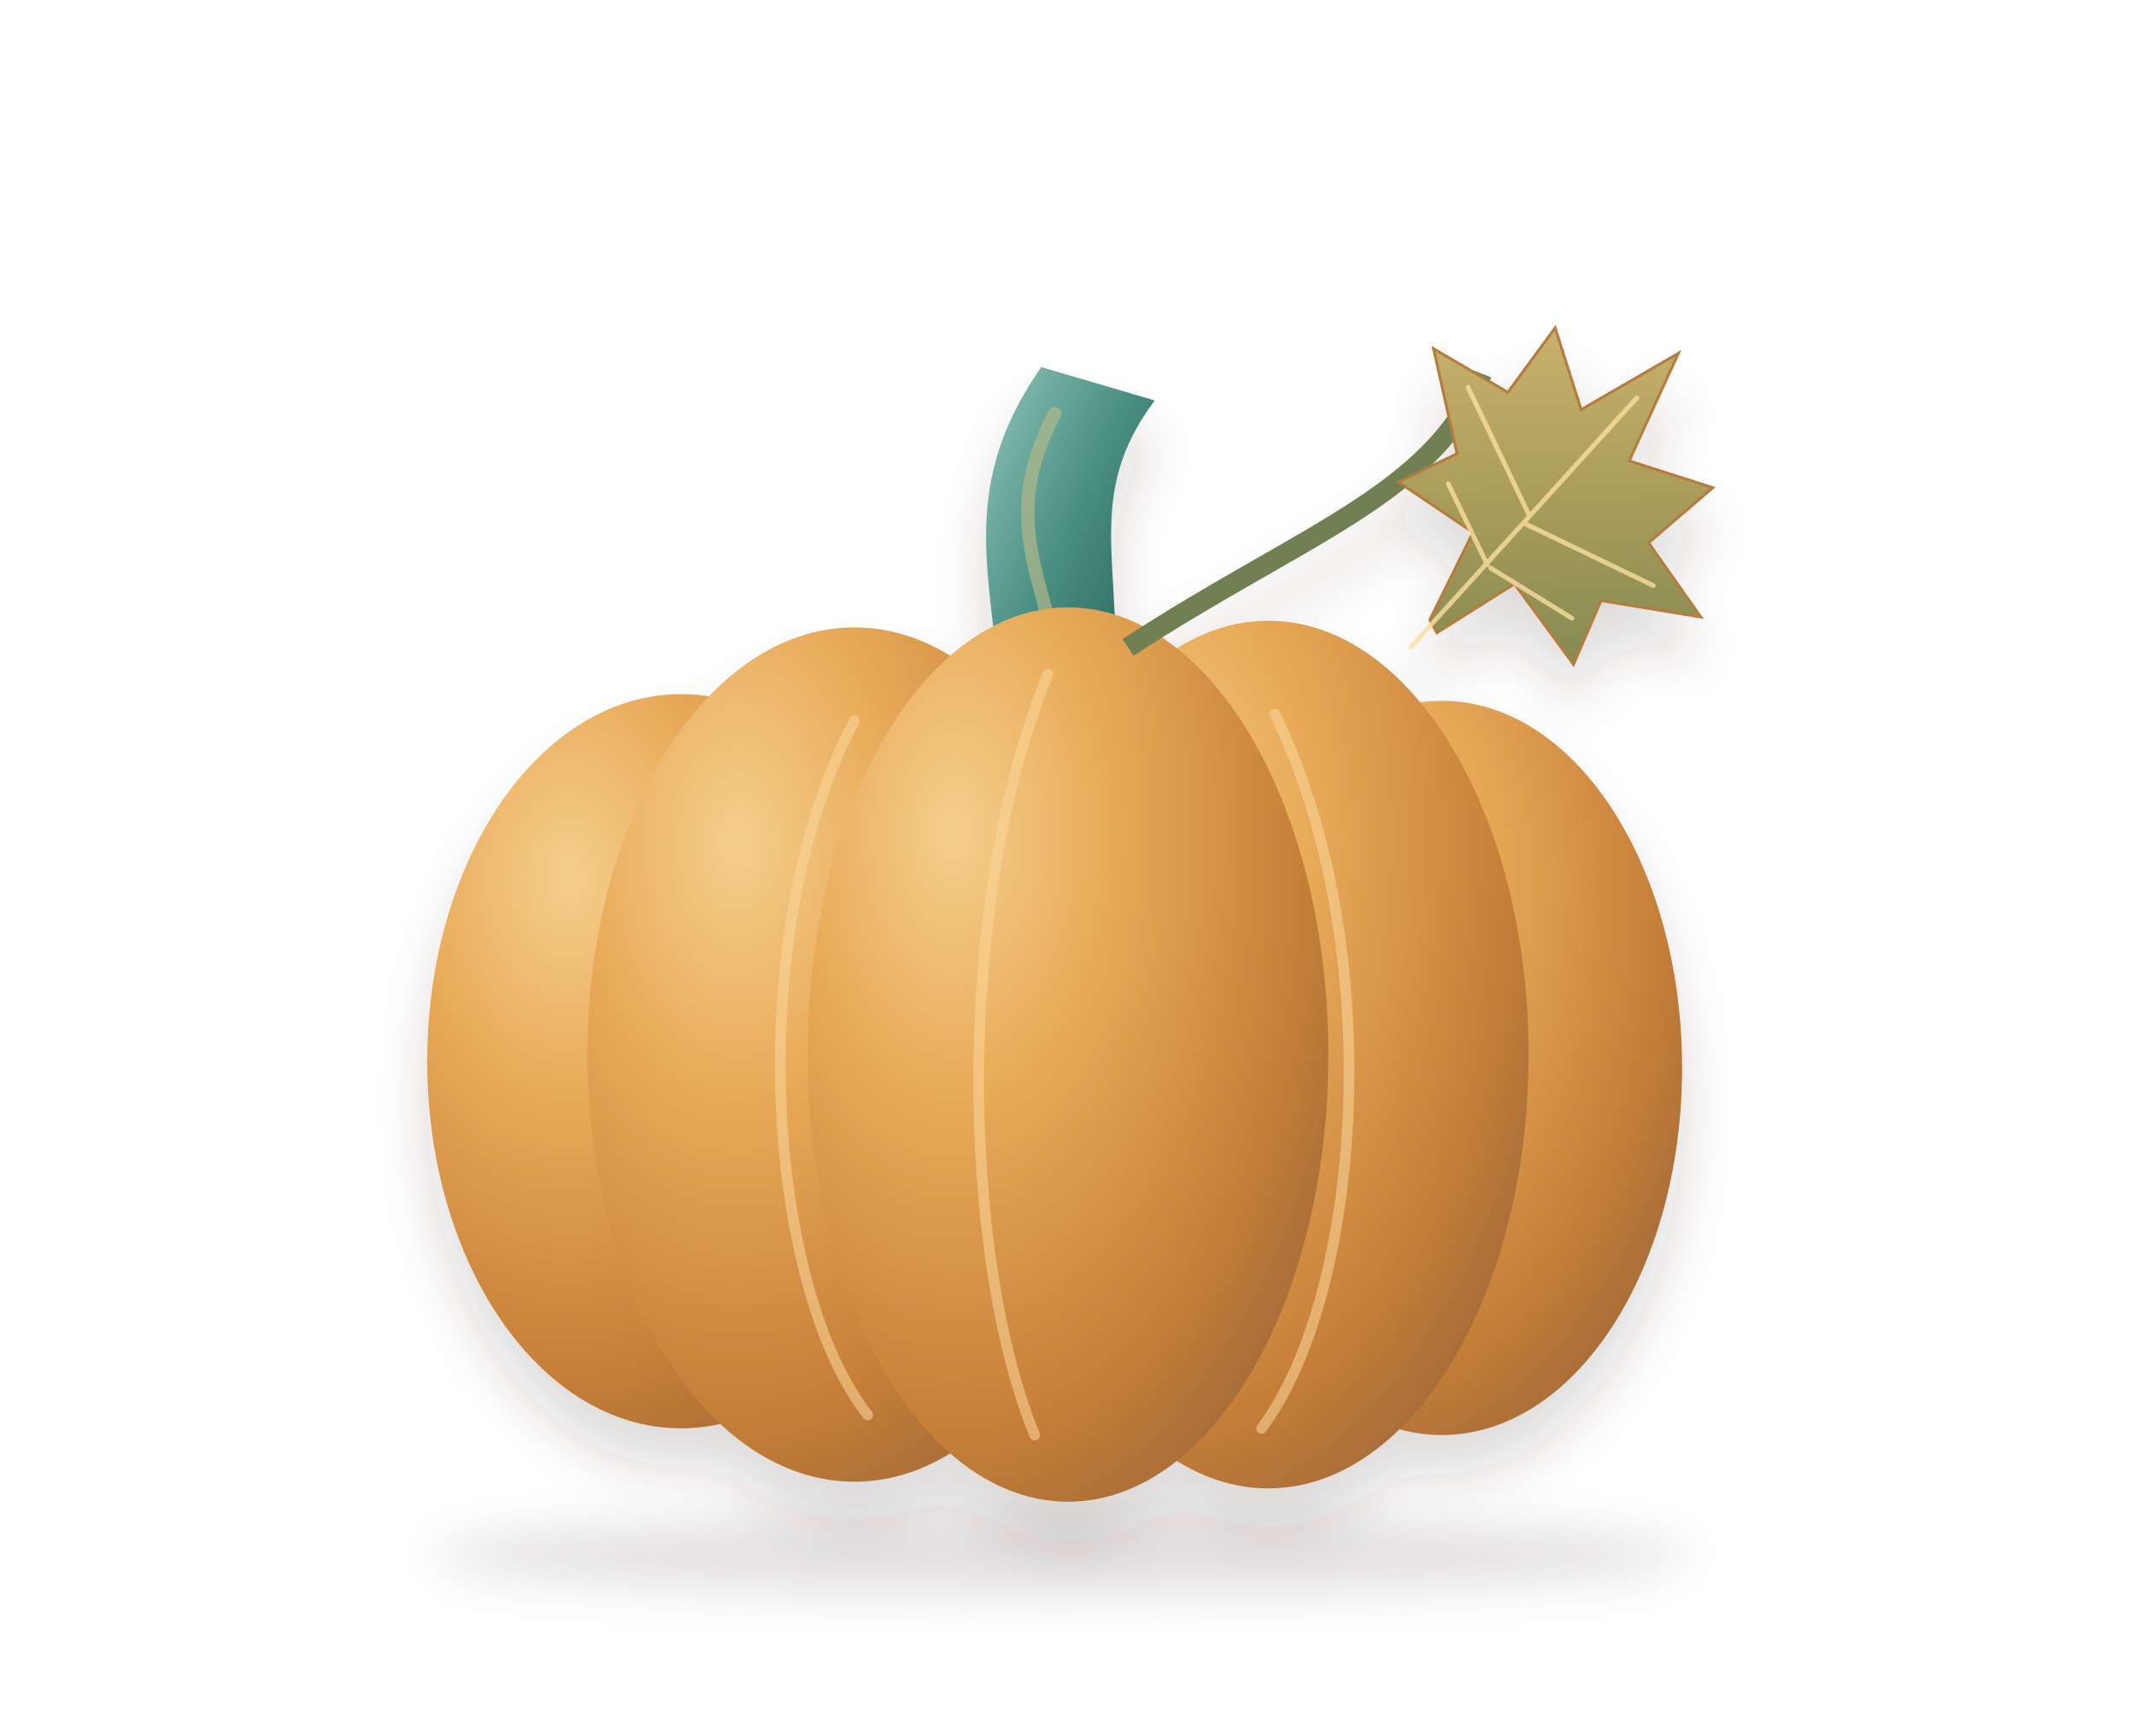
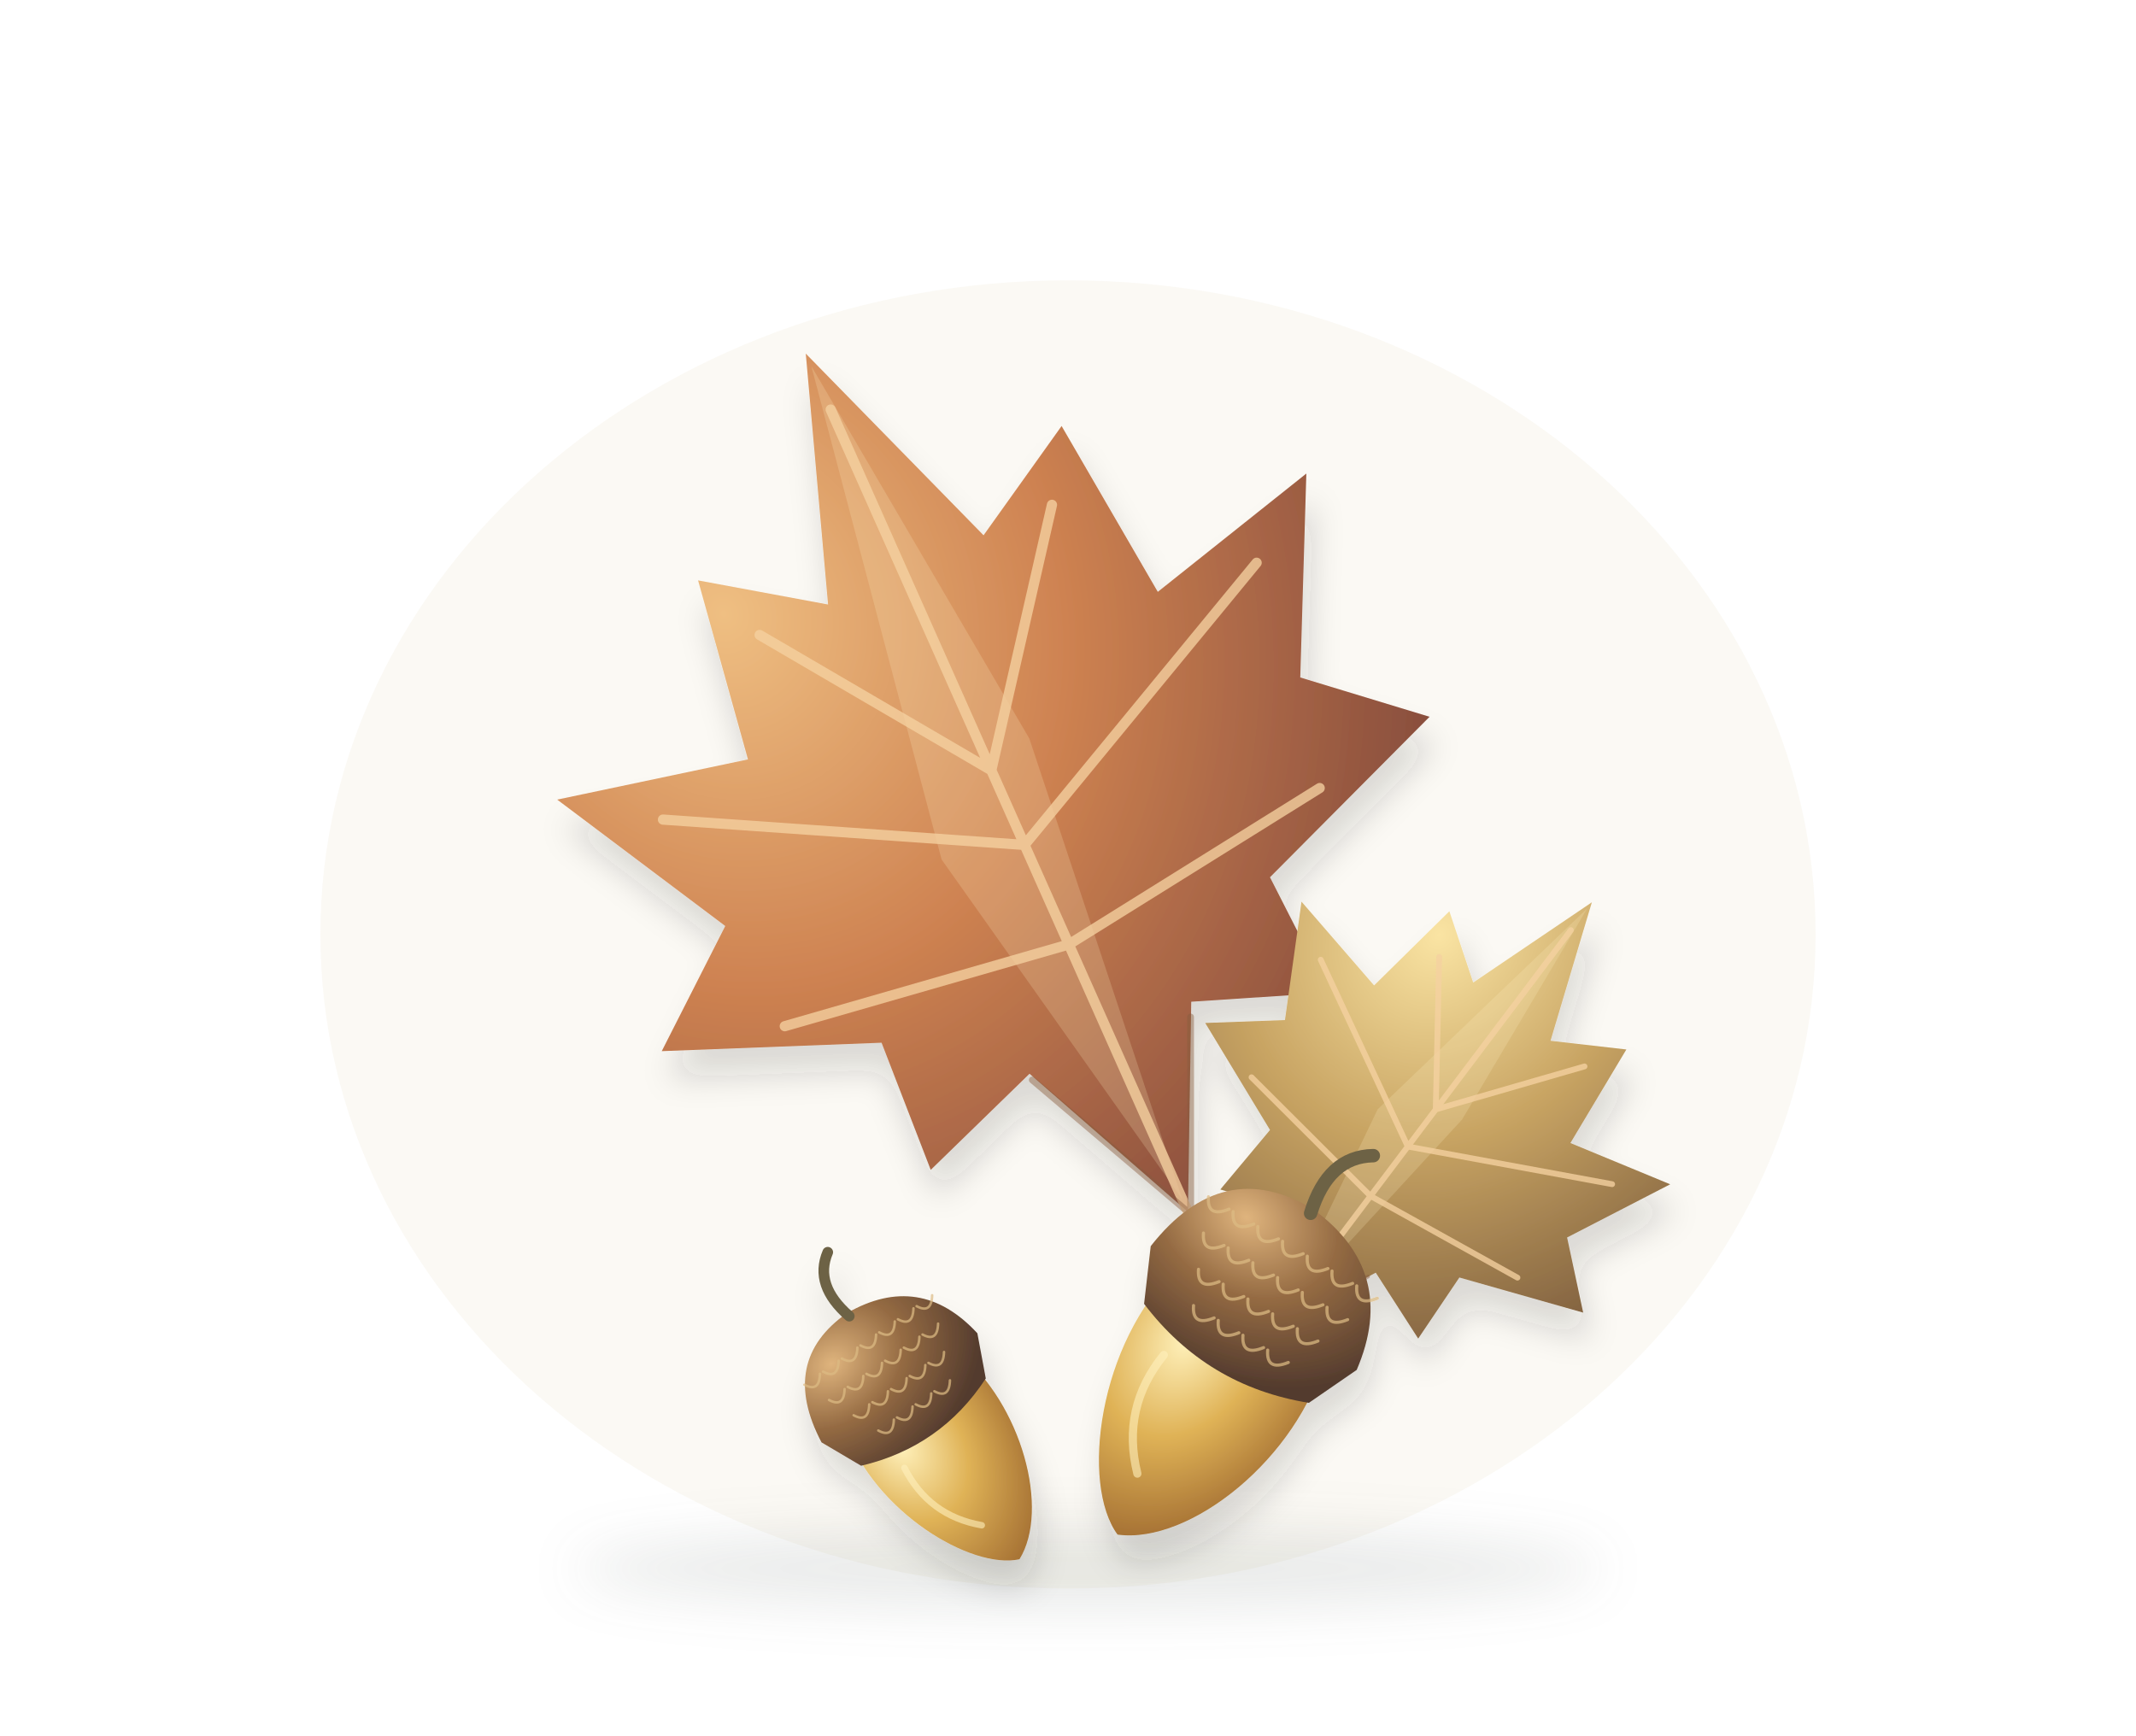
<svg xmlns="http://www.w3.org/2000/svg" viewBox="0 0 320 260" role="img" aria-labelledby="kv-month-10-title kv-month-10-description">
  <defs>
    <linearGradient id="kv-month-10-paper" x1="0" y1="0" x2=".85" y2="1">
      <stop stop-color="#fffaf0" />
      <stop offset=".57" stop-color="#eee5d4" />
      <stop offset="1" stop-color="#b7ae9c" />
    </linearGradient>
    <linearGradient id="kv-month-10-wine" x1="0" y1="0" x2=".95" y2="1">
      <stop stop-color="#bf6a83" />
      <stop offset=".4" stop-color="#973f5a" />
      <stop offset="1" stop-color="#5d2036" />
    </linearGradient>
    <linearGradient id="kv-month-10-teal" x1="0" y1="0" x2="1" y2="1">
      <stop stop-color="#8ec5b8" />
      <stop offset=".48" stop-color="#488c80" />
      <stop offset="1" stop-color="#24574f" />
    </linearGradient>
    <linearGradient id="kv-month-10-gold" x1="0" y1="0" x2=".8" y2="1">
      <stop stop-color="#fff2b7" />
      <stop offset=".22" stop-color="#d1aa5b" />
      <stop offset=".4" stop-color="#f1d68b" />
      <stop offset=".67" stop-color="#ad8439" />
      <stop offset="1" stop-color="#7b5b2c" />
    </linearGradient>
    <linearGradient id="kv-month-10-metal" x1="0" y1="0" x2="1" y2=".9">
      <stop stop-color="#fafdfb" />
      <stop offset=".2" stop-color="#c6d0d0" />
      <stop offset=".43" stop-color="#fbfcf3" />
      <stop offset=".6" stop-color="#9cabae" />
      <stop offset="1" stop-color="#4c636d" />
    </linearGradient>
    <linearGradient id="kv-month-10-ink" x1="0" y1="0" x2=".7" y2="1">
      <stop stop-color="#66747d" />
      <stop offset=".45" stop-color="#35424f" />
      <stop offset="1" stop-color="#17242f" />
    </linearGradient>
    <radialGradient id="kv-month-10-glass" cx="30%" cy="20%" r="85%">
      <stop stop-color="#fff" stop-opacity=".9" />
      <stop offset=".5" stop-color="#eaf5ed" stop-opacity=".3" />
      <stop offset="1" stop-color="#86a3ae" stop-opacity=".55" />
    </radialGradient>
    <filter id="kv-month-10-shadow" x="-35%" y="-35%" width="180%" height="190%">
      <feDropShadow dx="0" dy="6" stdDeviation="4" flood-color="#35262d" flood-opacity=".17" />
    </filter>
    <filter id="kv-month-10-soft" x="-50%" y="-100%" width="200%" height="300%">
      <feGaussianBlur stdDeviation="3.5" />
    </filter>
  </defs>
  <defs>
-     <radialGradient id="kv-month-10-pumpkin" cx="28%" cy="25%" r="95%">
-       <stop stop-color="#f5ce8d" />
-       <stop offset=".3" stop-color="#e9ac5b" />
-       <stop offset=".7" stop-color="#c78039" />
-       <stop offset="1" stop-color="#966138" />
-     </radialGradient>
-     <linearGradient id="kv-month-10-harvest" x1="0" y1="0" x2="1" y2="1">
-       <stop stop-color="#d9bd75" />
-       <stop offset=".5" stop-color="#ab9d5c" />
-       <stop offset="1" stop-color="#6f804b" />
-     </linearGradient>
+     <radialGradient id="kv-month-10-m-green" cx="28%" cy="22%" r="85%">
+       <stop stop-color="#b1c6a0" />
+       <stop offset=".47" stop-color="#62866b" />
+       <stop offset="1" stop-color="#244c43" />
+     </radialGradient>
+     <radialGradient id="kv-month-10-m-leaf" cx="28%" cy="22%" r="85%">
+       <stop stop-color="#d4dca3" />
+       <stop offset=".47" stop-color="#8ba66c" />
+       <stop offset="1" stop-color="#43674e" />
+     </radialGradient>
+     <radialGradient id="kv-month-10-m-ice" cx="28%" cy="22%" r="85%">
+       <stop stop-color="#ffffff" />
+       <stop offset=".47" stop-color="#dbeaf0" />
+       <stop offset="1" stop-color="#8aafb9" />
+     </radialGradient>
+     <radialGradient id="kv-month-10-m-petal" cx="28%" cy="22%" r="85%">
+       <stop stop-color="#ffffff" />
+       <stop offset=".47" stop-color="#f4f3e7" />
+       <stop offset="1" stop-color="#c2d0c0" />
+     </radialGradient>
+     <radialGradient id="kv-month-10-m-wood" cx="28%" cy="22%" r="85%">
+       <stop stop-color="#dfb47d" />
+       <stop offset=".47" stop-color="#956b43" />
+       <stop offset="1" stop-color="#523a2d" />
+     </radialGradient>
+     <radialGradient id="kv-month-10-m-woodDark" cx="28%" cy="22%" r="85%">
+       <stop stop-color="#c49866" />
+       <stop offset=".47" stop-color="#7e583b" />
+       <stop offset="1" stop-color="#422e26" />
+     </radialGradient>
+     <radialGradient id="kv-month-10-m-purple" cx="28%" cy="22%" r="85%">
+       <stop stop-color="#e4d8e7" />
+       <stop offset=".47" stop-color="#ad8bb8" />
+       <stop offset="1" stop-color="#6a4f7e" />
+     </radialGradient>
+     <radialGradient id="kv-month-10-m-berry" cx="28%" cy="22%" r="85%">
+       <stop stop-color="#f7a3a0" />
+       <stop offset=".47" stop-color="#b13a51" />
+       <stop offset="1" stop-color="#67283b" />
+     </radialGradient>
+     <radialGradient id="kv-month-10-m-apple" cx="28%" cy="22%" r="85%">
+       <stop stop-color="#f0b89d" />
+       <stop offset=".47" stop-color="#b95855" />
+       <stop offset="1" stop-color="#762e43" />
+     </radialGradient>
+     <radialGradient id="kv-month-10-m-gold" cx="28%" cy="22%" r="85%">
+       <stop stop-color="#fae4a3" />
+       <stop offset=".47" stop-color="#c8a463" />
+       <stop offset="1" stop-color="#80603f" />
+     </radialGradient>
+     <radialGradient id="kv-month-10-m-copper" cx="28%" cy="22%" r="85%">
+       <stop stop-color="#efbf82" />
+       <stop offset=".47" stop-color="#ce8251" />
+       <stop offset="1" stop-color="#854b3c" />
+     </radialGradient>
+     <radialGradient id="kv-month-10-m-amber" cx="28%" cy="22%" r="85%">
+       <stop stop-color="#fff1bb" />
+       <stop offset=".47" stop-color="#dfb256" />
+       <stop offset="1" stop-color="#a16c31" />
+     </radialGradient>
+     <radialGradient id="kv-month-10-m-wax" cx="28%" cy="22%" r="85%">
+       <stop stop-color="#fffdf0" />
+       <stop offset=".47" stop-color="#ece4cd" />
+       <stop offset="1" stop-color="#c6bc9f" />
+     </radialGradient>
+     <radialGradient id="kv-month-10-m-pearl" cx="28%" cy="22%" r="85%">
+       <stop stop-color="#ffffff" />
+       <stop offset=".47" stop-color="#ede6dc" />
+       <stop offset="1" stop-color="#b1aaa3" />
+     </radialGradient>
+     <linearGradient id="kv-month-10-m-glass" x1="0" x2="1">
+       <stop stop-color="#d9e4df" stop-opacity=".8" />
+       <stop offset=".12" stop-color="#fff" stop-opacity=".72" />
+       <stop offset=".4" stop-color="#e3ebe3" stop-opacity=".1" />
+       <stop offset=".82" stop-color="#baccc6" stop-opacity=".38" />
+       <stop offset="1" stop-color="#718e88" stop-opacity=".48" />
+     </linearGradient>
+     <linearGradient id="kv-month-10-m-ribbon" x1="0" y1="0" x2="1" y2="1">
+       <stop stop-color="#b95f70" />
+       <stop offset=".43" stop-color="#853a50" />
+       <stop offset=".72" stop-color="#9d425a" />
+       <stop offset="1" stop-color="#60283d" />
+     </linearGradient>
+     <radialGradient id="kv-month-10-m-flame" cx="40%" cy="70%">
+       <stop stop-color="#fffce2" />
+       <stop offset=".42" stop-color="#ffe1a2" />
+       <stop offset=".8" stop-color="#e6ab5c" />
+       <stop offset="1" stop-color="#c47c48" />
+     </radialGradient>
+     <filter id="kv-month-10-m-shadow" x="-40%" y="-40%" width="180%" height="195%">
+       <feDropShadow dx="1" dy="4" stdDeviation="2.4" flood-color="#2b3330" flood-opacity=".16" />
+     </filter>
+     <filter id="kv-month-10-m-blur" x="-50%" y="-150%" width="200%" height="400%">
+       <feGaussianBlur stdDeviation="4" />
+     </filter>
  </defs>
-   <ellipse cx="159" cy="233" rx="94" ry="6" fill="#473039" opacity=".15" filter="url(#kv-month-10-soft)" />
-   <g filter="url(#kv-month-10-shadow)">
-     <path d="M150 110C150 89 142 75 156 55L173 60C161 76 170 87 166 111Z" fill="url(#kv-month-10-teal)" />
-     <path d="M158 62C148 81 160 90 158 105" fill="none" stroke="#b0b889" stroke-width="2" stroke-linecap="round" stroke-linejoin="round" opacity="0.7" />
-     <ellipse cx="102" cy="159" rx="38" ry="55" fill="url(#kv-month-10-pumpkin)" />
-     <ellipse cx="128" cy="158" rx="40" ry="64" fill="url(#kv-month-10-pumpkin)" />
-     <ellipse cx="216" cy="160" rx="36" ry="55" fill="url(#kv-month-10-pumpkin)" />
-     <ellipse cx="190" cy="158" rx="39" ry="65" fill="url(#kv-month-10-pumpkin)" />
-     <ellipse cx="160" cy="158" rx="39" ry="67" fill="url(#kv-month-10-pumpkin)" />
-     <path d="M128 108C111 140 115 193 130 212M191 107C208 142 204 194 189 214M157 101C143 135 144 188 155 215" fill="none" stroke="#f9d69a" stroke-width="1.6" stroke-linecap="round" stroke-linejoin="round" opacity="0.56" />
-     <path d="M169 97C195 80 215 74 222 56" fill="none" stroke="#6f8052" stroke-width="3" />
-     <g transform="translate(229 77) rotate(43) scale(0.7)">
-       <path d="M0 31-6 11-25 14-20 1-39-12-21-16-23-33-7-24 0-47 8-23 25-31 23-13 42-9 24 3 29 17 8 13 3 32Z" fill="url(#kv-month-10-harvest)" stroke="#b47d3e" stroke-width=".6" />
-       <path d="M1 38 0-34M0 0-28-11M1 2 30-7M1 14-17 7M2 14 22 10" fill="none" stroke="#f9df9f" stroke-width="1" stroke-linecap="round" stroke-linejoin="round" opacity="0.8" />
+   <ellipse cx="160" cy="140" rx="112" ry="98" fill="#f6f2e7" opacity=".46" />
+   <ellipse cx="163" cy="235" rx="77" ry="6" fill="#445049" opacity=".12" filter="url(#kv-month-10-m-blur)" />
+   <g data-month-composition="2027-10" filter="url(#kv-month-10-m-shadow)">
+     <g transform="translate(151 121) rotate(-24) scale(1.02)">
+       <path d="M0 65-13 37-32 44-31 24-61 12-45-1-60-28-32-22-28-49-12-38 0-73 13-38 30-48 33-20 60-27 47 0 62 13 31 25 32 44 13 37Z" fill="url(#kv-month-10-m-copper)" />
+       <path d="M0 63-12 3 0-71 7-8Z" fill="#fff0c2" opacity=".2" />
+       <path d="M0 83V-64M0 6-47-19M0 6 48-18M0 22-43 16M0 22 43 16M0-6-23-38M0-6 24-38" fill="none" stroke="#f5d1a0" stroke-width="1.5" opacity="0.78" stroke-linecap="round" stroke-linejoin="round" />
+       <path d="M0 66 12 39M0 65-13 38" fill="none" stroke="#865c3f" stroke-width="1" opacity="0.45" stroke-linecap="round" stroke-linejoin="round" />
+     </g>
+     <g transform="translate(213 169) rotate(37) scale(0.58)">
+       <path d="M0 65-13 37-32 44-31 24-61 12-45-1-60-28-32-22-28-49-12-38 0-73 13-38 30-48 33-20 60-27 47 0 62 13 31 25 32 44 13 37Z" fill="url(#kv-month-10-m-gold)" />
+       <path d="M0 63-12 3 0-71 7-8Z" fill="#fff0c2" opacity=".2" />
+       <path d="M0 83V-64M0 6-47-19M0 6 48-18M0 22-43 16M0 22 43 16M0-6-23-38M0-6 24-38" fill="none" stroke="#f5d1a0" stroke-width="1.5" opacity="0.78" stroke-linecap="round" stroke-linejoin="round" />
+       <path d="M0 66 12 39M0 65-13 38" fill="none" stroke="#865c3f" stroke-width="1" opacity="0.45" stroke-linecap="round" stroke-linejoin="round" />
+     </g>
+     <g transform="translate(183 204) rotate(31) scale(0.72)">
+       <path d="M-18-12C-24 10-12 37 0 42C14 36 24 9 18-12Z" fill="url(#kv-month-10-m-amber)" />
+       <path d="M-25-13Q-22-37 0-37Q22-35 25-13L20-2Q0 6-20-2Z" fill="url(#kv-month-10-m-wood)" />
+       <path d="M-20 -28q2 4 5 0" fill="none" stroke="#ddbb83" stroke-width="0.65" opacity="0.72" stroke-linecap="round" stroke-linejoin="round" />
+       <path d="M-14 -28q2 4 5 0" fill="none" stroke="#ddbb83" stroke-width="0.65" opacity="0.72" stroke-linecap="round" stroke-linejoin="round" />
+       <path d="M-8 -28q2 4 5 0" fill="none" stroke="#ddbb83" stroke-width="0.65" opacity="0.72" stroke-linecap="round" stroke-linejoin="round" />
+       <path d="M-2 -28q2 4 5 0" fill="none" stroke="#ddbb83" stroke-width="0.65" opacity="0.72" stroke-linecap="round" stroke-linejoin="round" />
+       <path d="M4 -28q2 4 5 0" fill="none" stroke="#ddbb83" stroke-width="0.65" opacity="0.72" stroke-linecap="round" stroke-linejoin="round" />
+       <path d="M10 -28q2 4 5 0" fill="none" stroke="#ddbb83" stroke-width="0.65" opacity="0.72" stroke-linecap="round" stroke-linejoin="round" />
+       <path d="M16 -28q2 4 5 0" fill="none" stroke="#ddbb83" stroke-width="0.65" opacity="0.72" stroke-linecap="round" stroke-linejoin="round" />
+       <path d="M-17 -21q2 4 5 0" fill="none" stroke="#ddbb83" stroke-width="0.65" opacity="0.72" stroke-linecap="round" stroke-linejoin="round" />
+       <path d="M-11 -21q2 4 5 0" fill="none" stroke="#ddbb83" stroke-width="0.65" opacity="0.72" stroke-linecap="round" stroke-linejoin="round" />
+       <path d="M-5 -21q2 4 5 0" fill="none" stroke="#ddbb83" stroke-width="0.65" opacity="0.72" stroke-linecap="round" stroke-linejoin="round" />
+       <path d="M1 -21q2 4 5 0" fill="none" stroke="#ddbb83" stroke-width="0.65" opacity="0.72" stroke-linecap="round" stroke-linejoin="round" />
+       <path d="M7 -21q2 4 5 0" fill="none" stroke="#ddbb83" stroke-width="0.65" opacity="0.72" stroke-linecap="round" stroke-linejoin="round" />
+       <path d="M13 -21q2 4 5 0" fill="none" stroke="#ddbb83" stroke-width="0.65" opacity="0.72" stroke-linecap="round" stroke-linejoin="round" />
+       <path d="M-14 -14q2 4 5 0" fill="none" stroke="#ddbb83" stroke-width="0.65" opacity="0.72" stroke-linecap="round" stroke-linejoin="round" />
+       <path d="M-8 -14q2 4 5 0" fill="none" stroke="#ddbb83" stroke-width="0.65" opacity="0.72" stroke-linecap="round" stroke-linejoin="round" />
+       <path d="M-2 -14q2 4 5 0" fill="none" stroke="#ddbb83" stroke-width="0.65" opacity="0.72" stroke-linecap="round" stroke-linejoin="round" />
+       <path d="M4 -14q2 4 5 0" fill="none" stroke="#ddbb83" stroke-width="0.65" opacity="0.72" stroke-linecap="round" stroke-linejoin="round" />
+       <path d="M10 -14q2 4 5 0" fill="none" stroke="#ddbb83" stroke-width="0.65" opacity="0.72" stroke-linecap="round" stroke-linejoin="round" />
+       <path d="M-11 -7q2 4 5 0" fill="none" stroke="#ddbb83" stroke-width="0.65" opacity="0.72" stroke-linecap="round" stroke-linejoin="round" />
+       <path d="M-5 -7q2 4 5 0" fill="none" stroke="#ddbb83" stroke-width="0.65" opacity="0.72" stroke-linecap="round" stroke-linejoin="round" />
+       <path d="M1 -7q2 4 5 0" fill="none" stroke="#ddbb83" stroke-width="0.65" opacity="0.72" stroke-linecap="round" stroke-linejoin="round" />
+       <path d="M7 -7q2 4 5 0" fill="none" stroke="#ddbb83" stroke-width="0.65" opacity="0.72" stroke-linecap="round" stroke-linejoin="round" />
+       <path d="M0-36Q-3-48 5-53" fill="none" stroke="#6d6245" stroke-width="2.8" opacity="1" stroke-linecap="round" stroke-linejoin="round" />
+       <path d="M-11 5Q-13 19-3 29" fill="none" stroke="#fff0bd" stroke-width="1.7" opacity="0.6" stroke-linecap="round" stroke-linejoin="round" />
+     </g>
+     <g transform="translate(139 214) rotate(-35) scale(0.57)">
+       <path d="M-18-12C-24 10-12 37 0 42C14 36 24 9 18-12Z" fill="url(#kv-month-10-m-amber)" />
+       <path d="M-25-13Q-22-37 0-37Q22-35 25-13L20-2Q0 6-20-2Z" fill="url(#kv-month-10-m-wood)" />
+       <path d="M-20 -28q2 4 5 0" fill="none" stroke="#ddbb83" stroke-width="0.65" opacity="0.72" stroke-linecap="round" stroke-linejoin="round" />
+       <path d="M-14 -28q2 4 5 0" fill="none" stroke="#ddbb83" stroke-width="0.65" opacity="0.72" stroke-linecap="round" stroke-linejoin="round" />
+       <path d="M-8 -28q2 4 5 0" fill="none" stroke="#ddbb83" stroke-width="0.65" opacity="0.72" stroke-linecap="round" stroke-linejoin="round" />
+       <path d="M-2 -28q2 4 5 0" fill="none" stroke="#ddbb83" stroke-width="0.65" opacity="0.72" stroke-linecap="round" stroke-linejoin="round" />
+       <path d="M4 -28q2 4 5 0" fill="none" stroke="#ddbb83" stroke-width="0.65" opacity="0.72" stroke-linecap="round" stroke-linejoin="round" />
+       <path d="M10 -28q2 4 5 0" fill="none" stroke="#ddbb83" stroke-width="0.65" opacity="0.72" stroke-linecap="round" stroke-linejoin="round" />
+       <path d="M16 -28q2 4 5 0" fill="none" stroke="#ddbb83" stroke-width="0.65" opacity="0.72" stroke-linecap="round" stroke-linejoin="round" />
+       <path d="M-17 -21q2 4 5 0" fill="none" stroke="#ddbb83" stroke-width="0.65" opacity="0.72" stroke-linecap="round" stroke-linejoin="round" />
+       <path d="M-11 -21q2 4 5 0" fill="none" stroke="#ddbb83" stroke-width="0.65" opacity="0.72" stroke-linecap="round" stroke-linejoin="round" />
+       <path d="M-5 -21q2 4 5 0" fill="none" stroke="#ddbb83" stroke-width="0.65" opacity="0.72" stroke-linecap="round" stroke-linejoin="round" />
+       <path d="M1 -21q2 4 5 0" fill="none" stroke="#ddbb83" stroke-width="0.65" opacity="0.72" stroke-linecap="round" stroke-linejoin="round" />
+       <path d="M7 -21q2 4 5 0" fill="none" stroke="#ddbb83" stroke-width="0.65" opacity="0.72" stroke-linecap="round" stroke-linejoin="round" />
+       <path d="M13 -21q2 4 5 0" fill="none" stroke="#ddbb83" stroke-width="0.65" opacity="0.72" stroke-linecap="round" stroke-linejoin="round" />
+       <path d="M-14 -14q2 4 5 0" fill="none" stroke="#ddbb83" stroke-width="0.65" opacity="0.72" stroke-linecap="round" stroke-linejoin="round" />
+       <path d="M-8 -14q2 4 5 0" fill="none" stroke="#ddbb83" stroke-width="0.65" opacity="0.72" stroke-linecap="round" stroke-linejoin="round" />
+       <path d="M-2 -14q2 4 5 0" fill="none" stroke="#ddbb83" stroke-width="0.65" opacity="0.72" stroke-linecap="round" stroke-linejoin="round" />
+       <path d="M4 -14q2 4 5 0" fill="none" stroke="#ddbb83" stroke-width="0.65" opacity="0.72" stroke-linecap="round" stroke-linejoin="round" />
+       <path d="M10 -14q2 4 5 0" fill="none" stroke="#ddbb83" stroke-width="0.65" opacity="0.72" stroke-linecap="round" stroke-linejoin="round" />
+       <path d="M-11 -7q2 4 5 0" fill="none" stroke="#ddbb83" stroke-width="0.65" opacity="0.72" stroke-linecap="round" stroke-linejoin="round" />
+       <path d="M-5 -7q2 4 5 0" fill="none" stroke="#ddbb83" stroke-width="0.65" opacity="0.72" stroke-linecap="round" stroke-linejoin="round" />
+       <path d="M1 -7q2 4 5 0" fill="none" stroke="#ddbb83" stroke-width="0.65" opacity="0.72" stroke-linecap="round" stroke-linejoin="round" />
+       <path d="M7 -7q2 4 5 0" fill="none" stroke="#ddbb83" stroke-width="0.65" opacity="0.72" stroke-linecap="round" stroke-linejoin="round" />
+       <path d="M0-36Q-3-48 5-53" fill="none" stroke="#6d6245" stroke-width="2.8" opacity="1" stroke-linecap="round" stroke-linejoin="round" />
+       <path d="M-11 5Q-13 19-3 29" fill="none" stroke="#fff0bd" stroke-width="1.7" opacity="0.6" stroke-linecap="round" stroke-linejoin="round" />
    </g>
  </g>
</svg>
